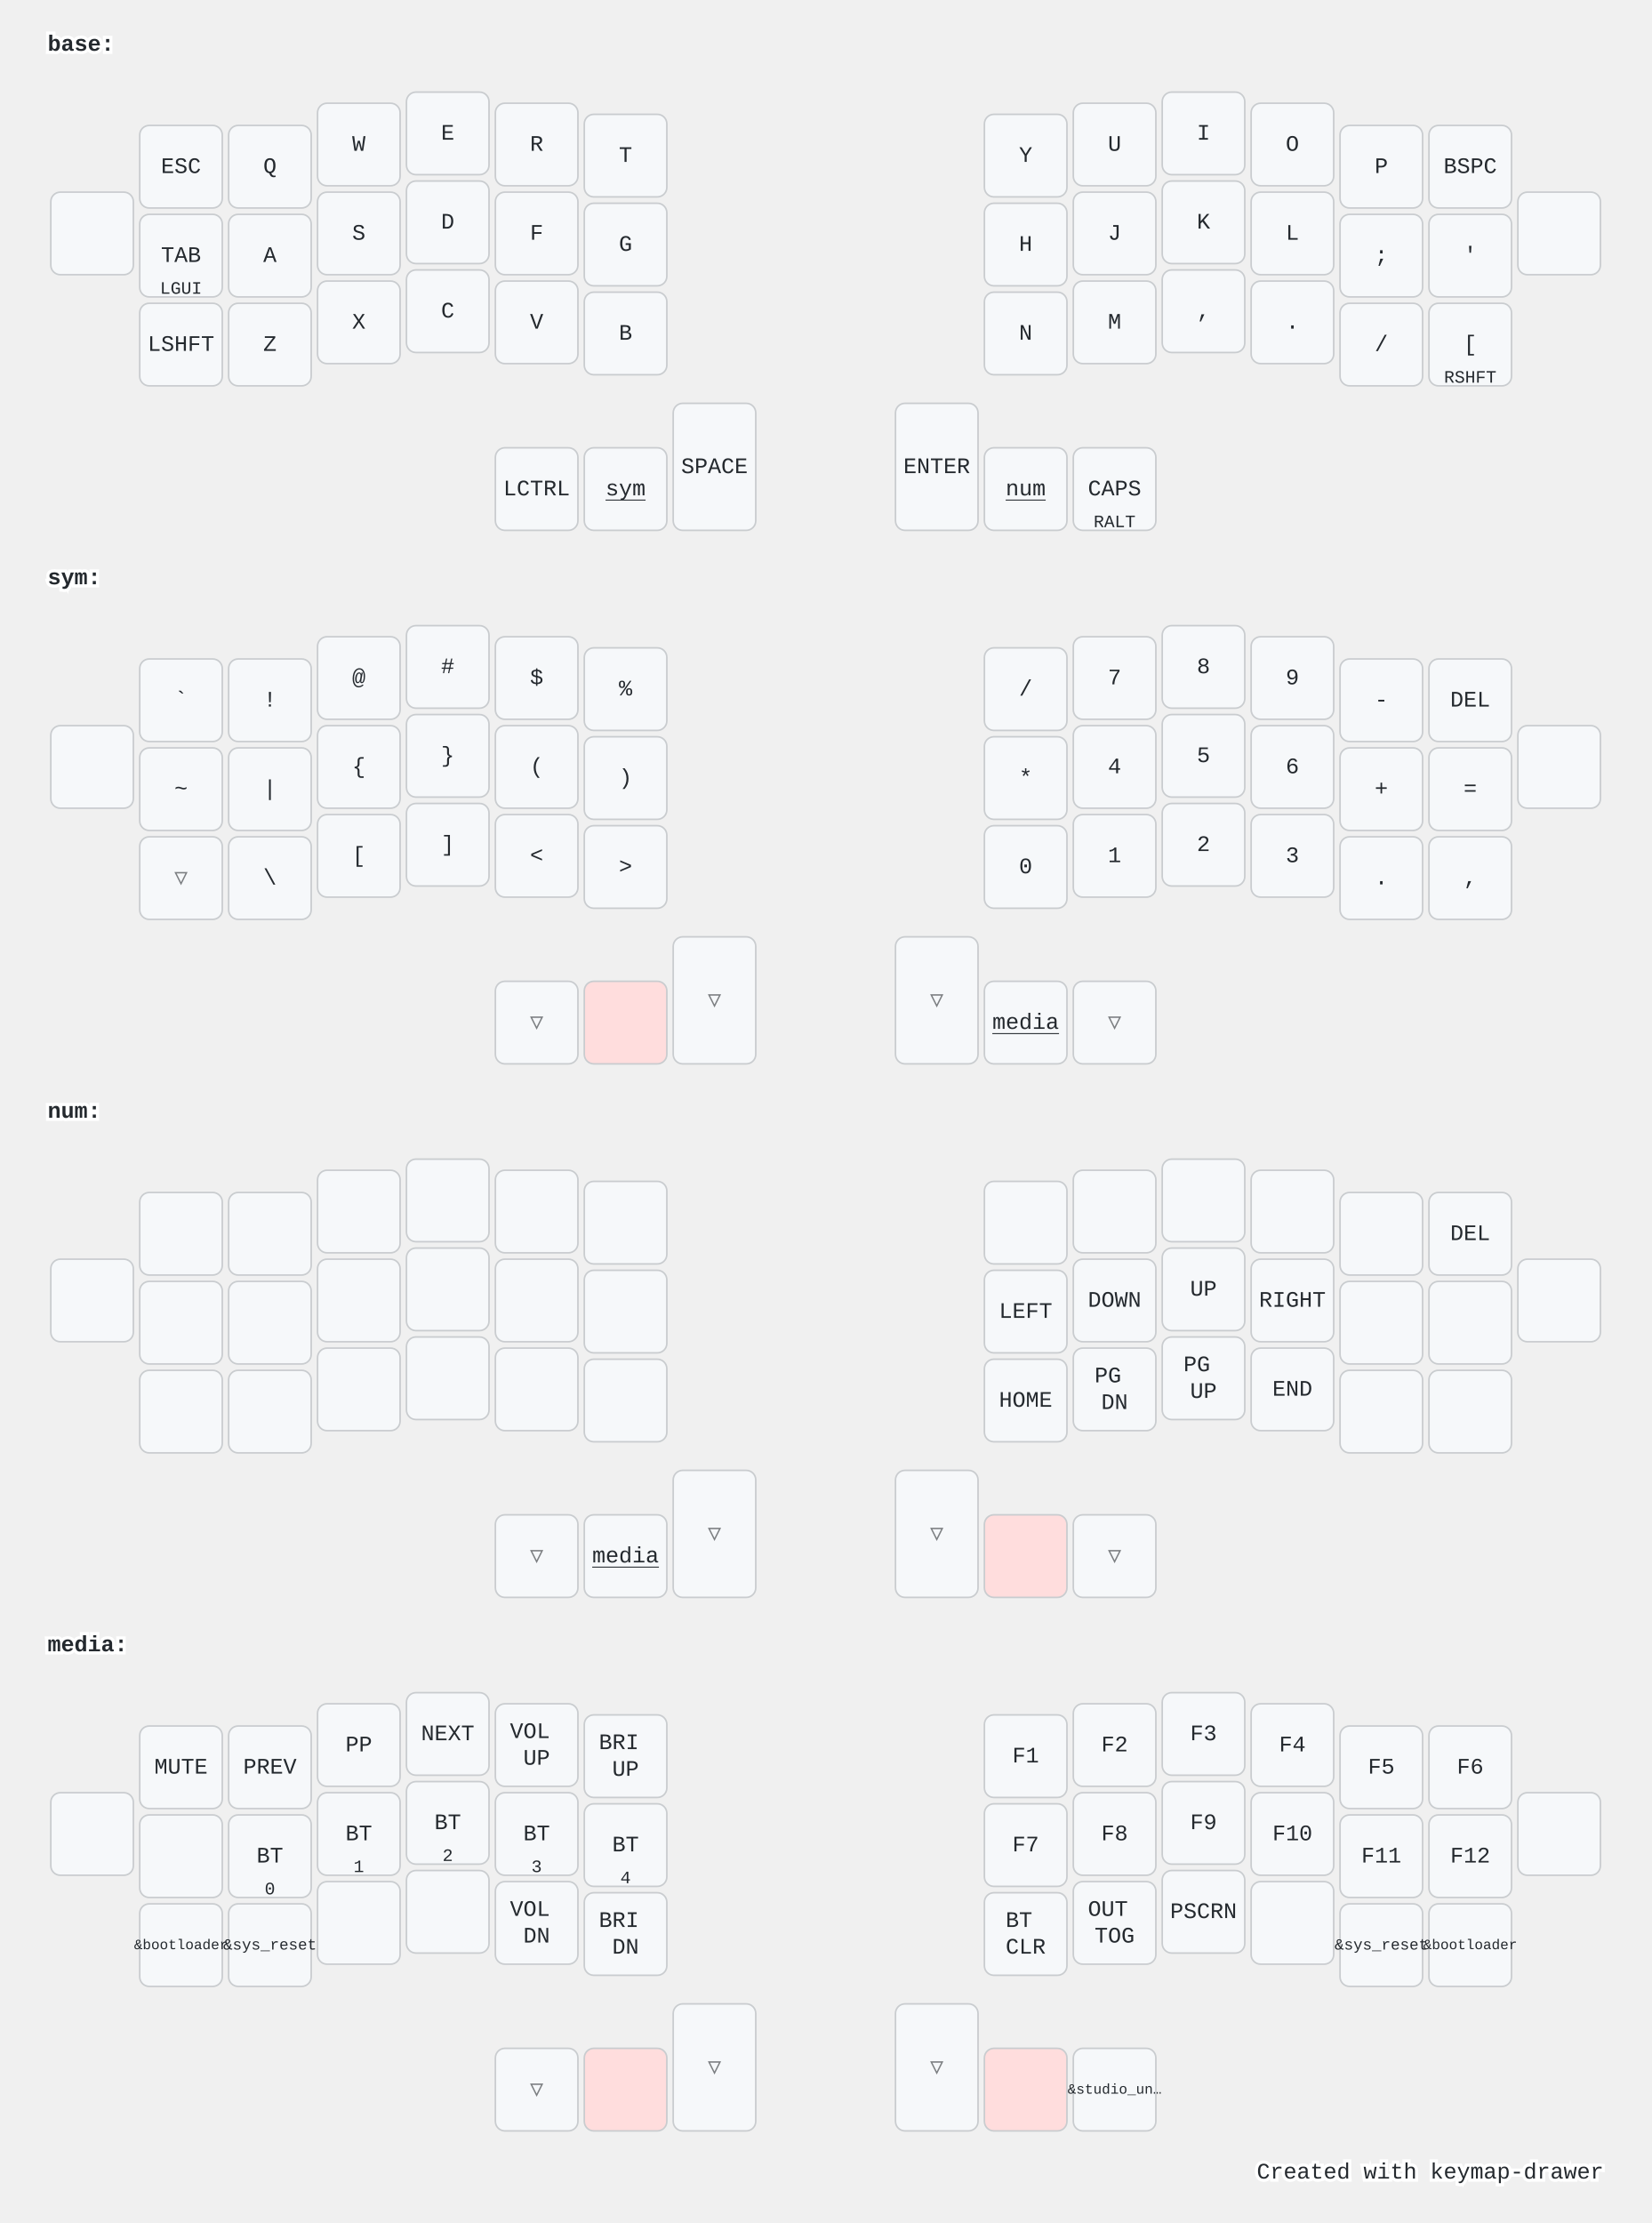
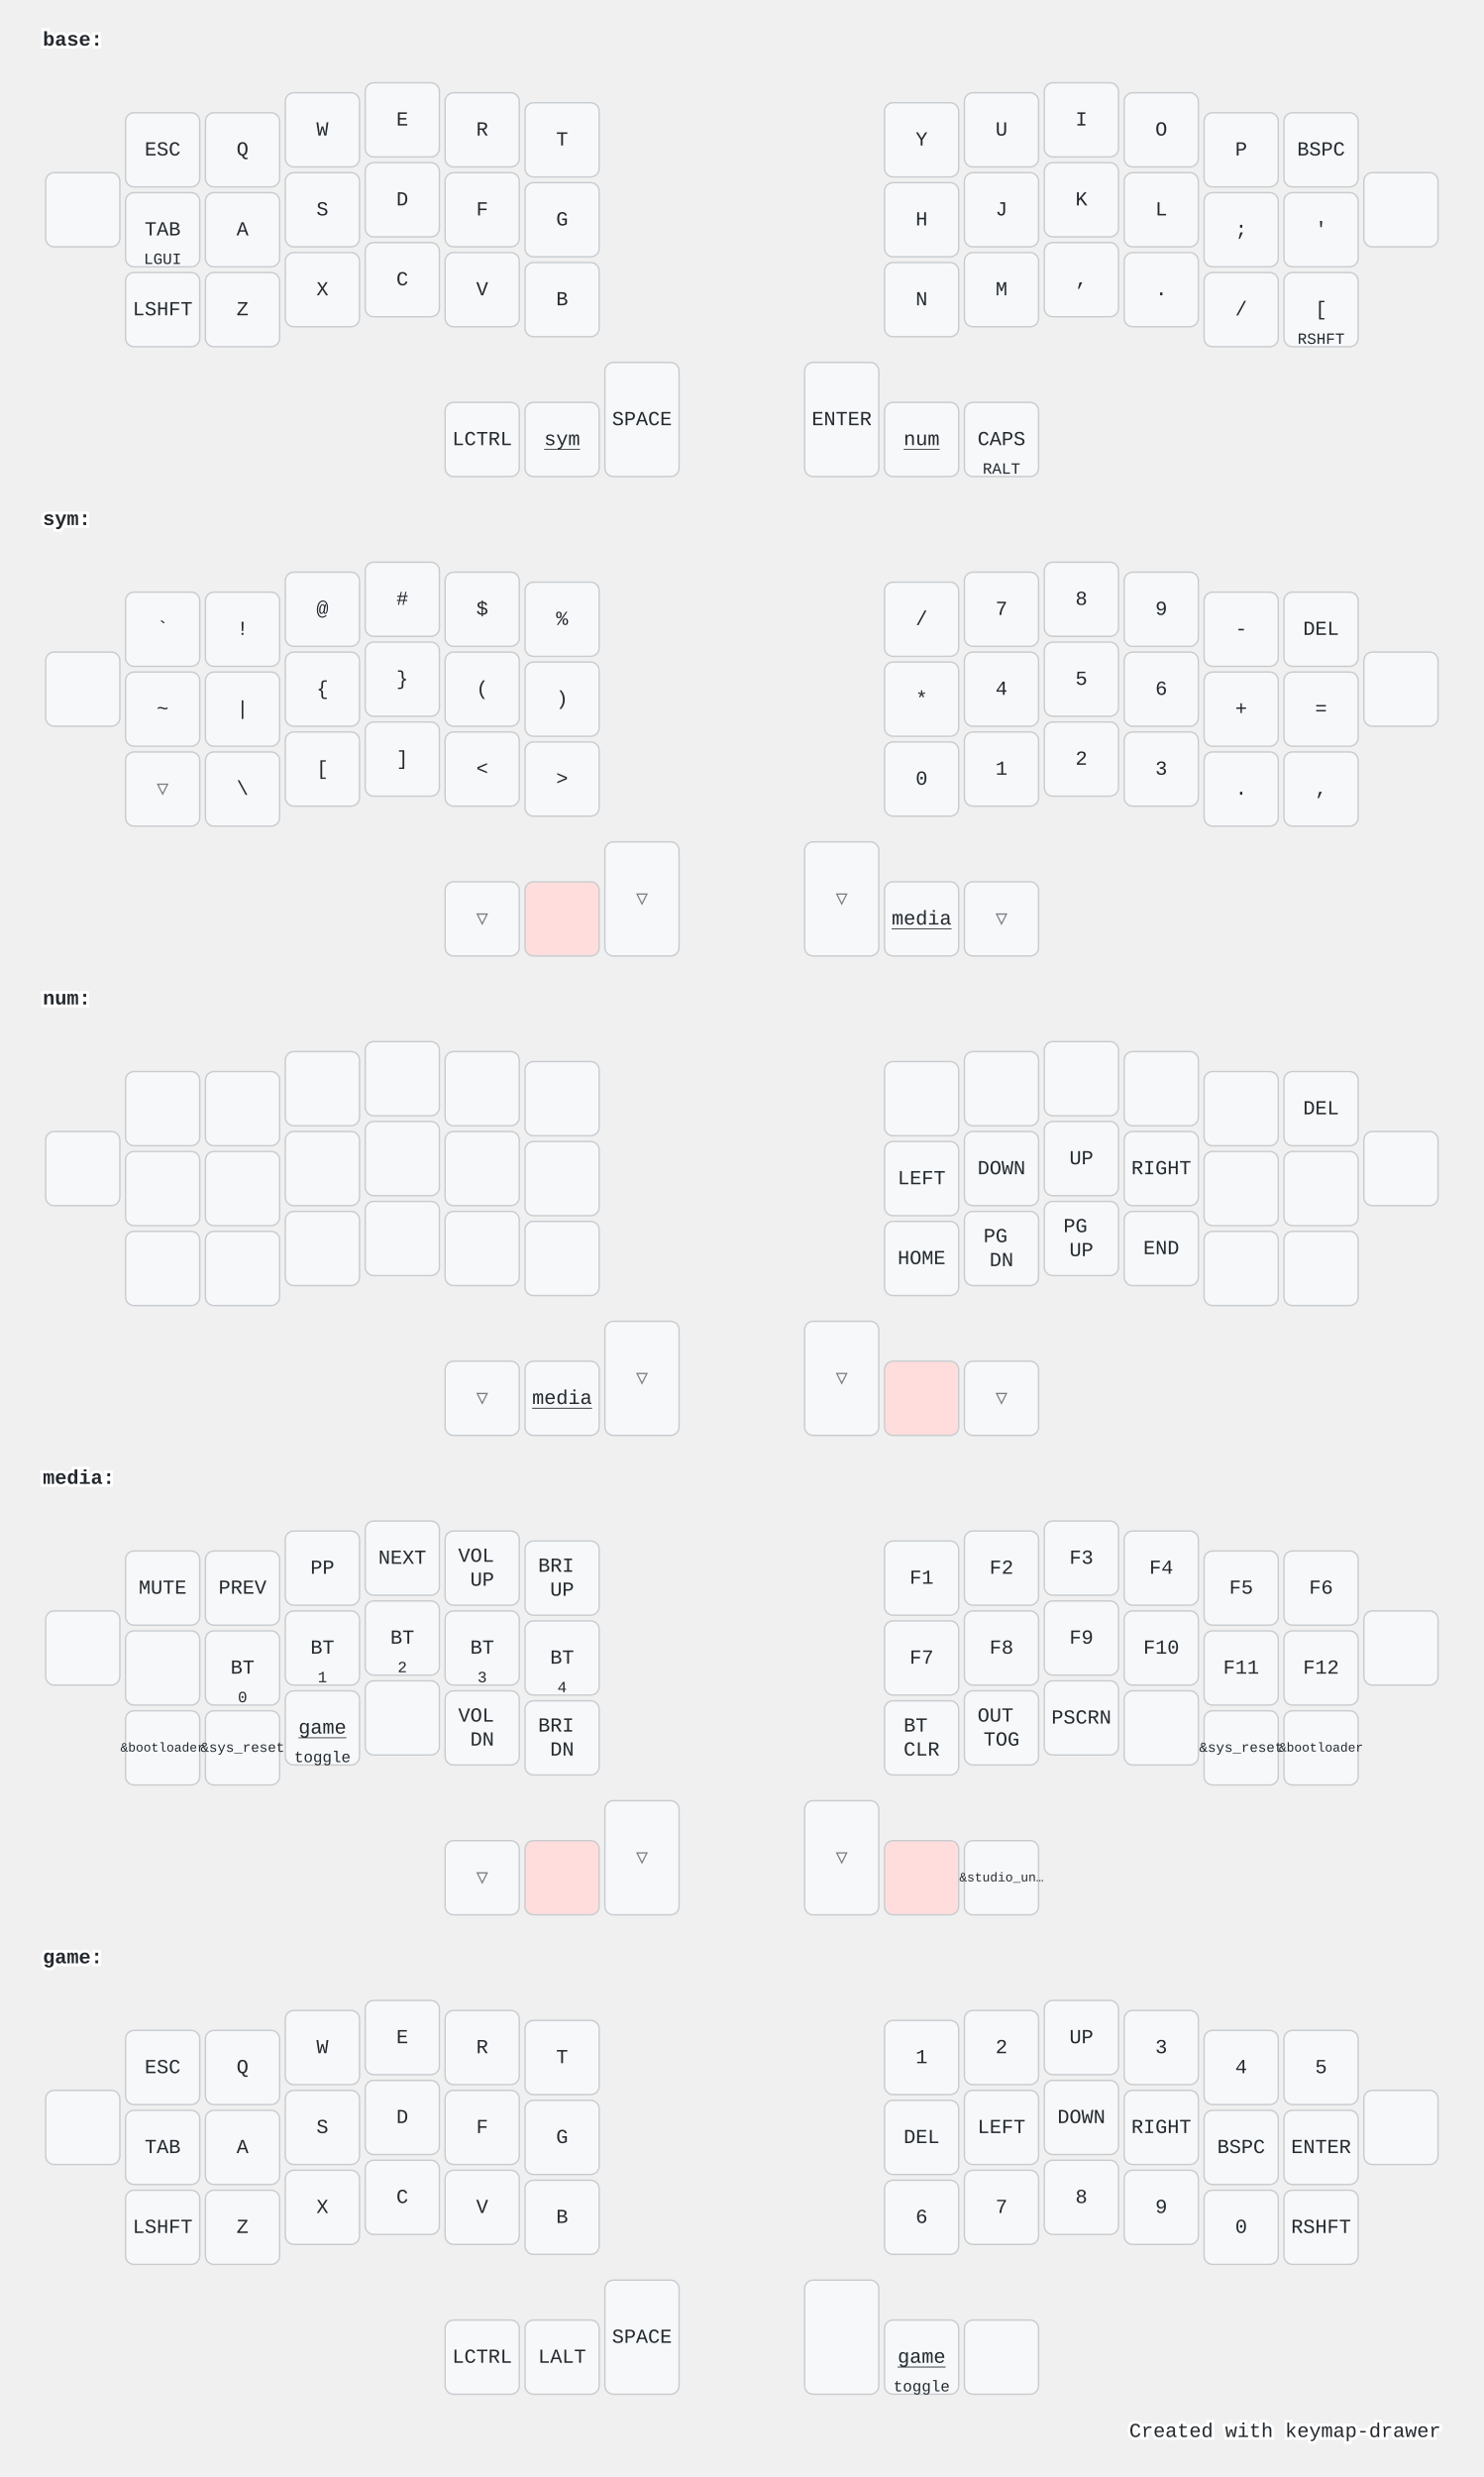
- <svg xmlns="http://www.w3.org/2000/svg" width="1040" height="1400" viewBox="0 0 1040 1400" class="keymap">
+ <svg xmlns="http://www.w3.org/2000/svg" width="1040" height="1736" viewBox="0 0 1040 1736" class="keymap">
  <style>/* inherit to force styles through use tags */
svg path {
    fill: inherit;
}

/* font and background color specifications */
svg.keymap {
    font-family: SFMono-Regular,Consolas,Liberation Mono,Menlo,monospace;
    font-size: 14px;
    font-kerning: normal;
    text-rendering: optimizeLegibility;
    fill: #24292e;
}

/* default key styling */
rect.key {
    fill: #f6f8fa;
}

rect.key, rect.combo {
    stroke: #c9cccf;
    stroke-width: 1;
}

/* default key side styling, only used is draw_key_sides is set */
rect.side {
    filter: brightness(90%);
}

/* color accent for combo boxes */
rect.combo, rect.combo-separate {
    fill: #cdf;
}

/* color accent for held keys */
rect.held, rect.combo.held {
    fill: #fdd;
}

/* color accent for ghost (optional) keys */
rect.ghost, rect.combo.ghost {
    stroke-dasharray: 4, 4;
    stroke-width: 2;
}

text {
    text-anchor: middle;
    dominant-baseline: middle;
}

/* styling for layer labels */
text.label {
    font-weight: bold;
    text-anchor: start;
    stroke: white;
    stroke-width: 4;
    paint-order: stroke;
}

/* styling for optional footer */
text.footer {
    text-anchor: end;
    dominant-baseline: auto;
    stroke: white;
    stroke-width: 4;
    paint-order: stroke;
}

/* styling for combo tap, and key non-tap label text */
text.combo, text.hold, text.shifted, text.left, text.right, text.tl, text.tr, text.bl, text.br {
    font-size: 11px;
}

text.hold, text.bl, text.br {
    text-anchor: middle;
    dominant-baseline: auto;
}

text.shifted, text.tl, text.tr {
    text-anchor: middle;
    dominant-baseline: hanging;
}

text.left, text.tl, text.bl {
    text-anchor: start;
}

text.right, text.tr, text.br {
    text-anchor: end;
}

text.layer-activator {
    text-decoration: underline;
}

/* styling for hold/shifted label text in combo box */
text.combo.hold, text.combo.shifted, text.combo.left, text.combo.right {
    font-size: 8px;
}

/* lighter symbol for transparent keys */
text.trans {
    fill: #7b7e81;
}

/* styling for combo dendrons */
path.combo {
    stroke-width: 1;
    stroke: gray;
    fill: none;
}

/* Start Tabler Icons Cleanup */
/* cannot use height/width with glyphs */
.icon-tabler &gt; path {
    fill: inherit;
    stroke: inherit;
    stroke-width: 2;
}
/* hide tabler's default box */
.icon-tabler &gt; path[stroke="none"][fill="none"] {
    visibility: hidden;
}
/* End Tabler Icons Cleanup */

@media (prefers-color-scheme: dark) {
svg.keymap { fill: #d1d6db; }
rect.key { fill: #3f4750; }
rect.key, rect.combo { stroke: #60666c; }
rect.combo, rect.combo-separate { fill: #1f3d7a; }
rect.held, rect.combo.held { fill: #854747; }
text.label, text.footer { stroke: black; }
text.trans { fill: #7e8184; }
path.combo { stroke: #7f7f7f; }

}</style>
  <g transform="translate(30, 0)" class="layer-base">
    <text x="0" y="28" class="label" id="base">base:</text>
    <g transform="translate(0, 56)">
      <g transform="translate(28, 91)" class="key keypos-0">
        <rect rx="6" ry="6" x="-26" y="-26" width="52" height="52" class="key" />
      </g>
      <g transform="translate(84, 49)" class="key keypos-1">
        <rect rx="6" ry="6" x="-26" y="-26" width="52" height="52" class="key" />
        <text x="0" y="0" class="key tap">ESC</text>
      </g>
      <g transform="translate(140, 49)" class="key keypos-2">
        <rect rx="6" ry="6" x="-26" y="-26" width="52" height="52" class="key" />
        <text x="0" y="0" class="key tap">Q</text>
      </g>
      <g transform="translate(196, 35)" class="key keypos-3">
        <rect rx="6" ry="6" x="-26" y="-26" width="52" height="52" class="key" />
        <text x="0" y="0" class="key tap">W</text>
      </g>
      <g transform="translate(252, 28)" class="key keypos-4">
        <rect rx="6" ry="6" x="-26" y="-26" width="52" height="52" class="key" />
        <text x="0" y="0" class="key tap">E</text>
      </g>
      <g transform="translate(308, 35)" class="key keypos-5">
        <rect rx="6" ry="6" x="-26" y="-26" width="52" height="52" class="key" />
        <text x="0" y="0" class="key tap">R</text>
      </g>
      <g transform="translate(364, 42)" class="key keypos-6">
        <rect rx="6" ry="6" x="-26" y="-26" width="52" height="52" class="key" />
        <text x="0" y="0" class="key tap">T</text>
      </g>
      <g transform="translate(616, 42)" class="key keypos-7">
        <rect rx="6" ry="6" x="-26" y="-26" width="52" height="52" class="key" />
        <text x="0" y="0" class="key tap">Y</text>
      </g>
      <g transform="translate(672, 35)" class="key keypos-8">
        <rect rx="6" ry="6" x="-26" y="-26" width="52" height="52" class="key" />
        <text x="0" y="0" class="key tap">U</text>
      </g>
      <g transform="translate(728, 28)" class="key keypos-9">
        <rect rx="6" ry="6" x="-26" y="-26" width="52" height="52" class="key" />
        <text x="0" y="0" class="key tap">I</text>
      </g>
      <g transform="translate(784, 35)" class="key keypos-10">
        <rect rx="6" ry="6" x="-26" y="-26" width="52" height="52" class="key" />
        <text x="0" y="0" class="key tap">O</text>
      </g>
      <g transform="translate(840, 49)" class="key keypos-11">
        <rect rx="6" ry="6" x="-26" y="-26" width="52" height="52" class="key" />
        <text x="0" y="0" class="key tap">P</text>
      </g>
      <g transform="translate(896, 49)" class="key keypos-12">
        <rect rx="6" ry="6" x="-26" y="-26" width="52" height="52" class="key" />
        <text x="0" y="0" class="key tap">BSPC</text>
      </g>
      <g transform="translate(952, 91)" class="key keypos-13">
        <rect rx="6" ry="6" x="-26" y="-26" width="52" height="52" class="key" />
      </g>
      <g transform="translate(84, 105)" class="key keypos-14">
        <rect rx="6" ry="6" x="-26" y="-26" width="52" height="52" class="key" />
        <text x="0" y="0" class="key tap">TAB</text>
        <text x="0" y="24" class="key hold">LGUI</text>
      </g>
      <g transform="translate(140, 105)" class="key keypos-15">
        <rect rx="6" ry="6" x="-26" y="-26" width="52" height="52" class="key" />
        <text x="0" y="0" class="key tap">A</text>
      </g>
      <g transform="translate(196, 91)" class="key keypos-16">
        <rect rx="6" ry="6" x="-26" y="-26" width="52" height="52" class="key" />
        <text x="0" y="0" class="key tap">S</text>
      </g>
      <g transform="translate(252, 84)" class="key keypos-17">
        <rect rx="6" ry="6" x="-26" y="-26" width="52" height="52" class="key" />
        <text x="0" y="0" class="key tap">D</text>
      </g>
      <g transform="translate(308, 91)" class="key keypos-18">
        <rect rx="6" ry="6" x="-26" y="-26" width="52" height="52" class="key" />
        <text x="0" y="0" class="key tap">F</text>
      </g>
      <g transform="translate(364, 98)" class="key keypos-19">
        <rect rx="6" ry="6" x="-26" y="-26" width="52" height="52" class="key" />
        <text x="0" y="0" class="key tap">G</text>
      </g>
      <g transform="translate(616, 98)" class="key keypos-20">
        <rect rx="6" ry="6" x="-26" y="-26" width="52" height="52" class="key" />
        <text x="0" y="0" class="key tap">H</text>
      </g>
      <g transform="translate(672, 91)" class="key keypos-21">
        <rect rx="6" ry="6" x="-26" y="-26" width="52" height="52" class="key" />
        <text x="0" y="0" class="key tap">J</text>
      </g>
      <g transform="translate(728, 84)" class="key keypos-22">
        <rect rx="6" ry="6" x="-26" y="-26" width="52" height="52" class="key" />
        <text x="0" y="0" class="key tap">K</text>
      </g>
      <g transform="translate(784, 91)" class="key keypos-23">
        <rect rx="6" ry="6" x="-26" y="-26" width="52" height="52" class="key" />
        <text x="0" y="0" class="key tap">L</text>
      </g>
      <g transform="translate(840, 105)" class="key keypos-24">
        <rect rx="6" ry="6" x="-26" y="-26" width="52" height="52" class="key" />
        <text x="0" y="0" class="key tap">;</text>
      </g>
      <g transform="translate(896, 105)" class="key keypos-25">
        <rect rx="6" ry="6" x="-26" y="-26" width="52" height="52" class="key" />
        <text x="0" y="0" class="key tap">'</text>
      </g>
      <g transform="translate(84, 161)" class="key keypos-26">
        <rect rx="6" ry="6" x="-26" y="-26" width="52" height="52" class="key" />
        <text x="0" y="0" class="key tap">LSHFT</text>
      </g>
      <g transform="translate(140, 161)" class="key keypos-27">
        <rect rx="6" ry="6" x="-26" y="-26" width="52" height="52" class="key" />
        <text x="0" y="0" class="key tap">Z</text>
      </g>
      <g transform="translate(196, 147)" class="key keypos-28">
        <rect rx="6" ry="6" x="-26" y="-26" width="52" height="52" class="key" />
        <text x="0" y="0" class="key tap">X</text>
      </g>
      <g transform="translate(252, 140)" class="key keypos-29">
        <rect rx="6" ry="6" x="-26" y="-26" width="52" height="52" class="key" />
        <text x="0" y="0" class="key tap">C</text>
      </g>
      <g transform="translate(308, 147)" class="key keypos-30">
        <rect rx="6" ry="6" x="-26" y="-26" width="52" height="52" class="key" />
        <text x="0" y="0" class="key tap">V</text>
      </g>
      <g transform="translate(364, 154)" class="key keypos-31">
        <rect rx="6" ry="6" x="-26" y="-26" width="52" height="52" class="key" />
        <text x="0" y="0" class="key tap">B</text>
      </g>
      <g transform="translate(616, 154)" class="key keypos-32">
        <rect rx="6" ry="6" x="-26" y="-26" width="52" height="52" class="key" />
        <text x="0" y="0" class="key tap">N</text>
      </g>
      <g transform="translate(672, 147)" class="key keypos-33">
        <rect rx="6" ry="6" x="-26" y="-26" width="52" height="52" class="key" />
        <text x="0" y="0" class="key tap">M</text>
      </g>
      <g transform="translate(728, 140)" class="key keypos-34">
        <rect rx="6" ry="6" x="-26" y="-26" width="52" height="52" class="key" />
        <text x="0" y="0" class="key tap">,</text>
      </g>
      <g transform="translate(784, 147)" class="key keypos-35">
        <rect rx="6" ry="6" x="-26" y="-26" width="52" height="52" class="key" />
        <text x="0" y="0" class="key tap">.</text>
      </g>
      <g transform="translate(840, 161)" class="key keypos-36">
        <rect rx="6" ry="6" x="-26" y="-26" width="52" height="52" class="key" />
        <text x="0" y="0" class="key tap">/</text>
      </g>
      <g transform="translate(896, 161)" class="key keypos-37">
        <rect rx="6" ry="6" x="-26" y="-26" width="52" height="52" class="key" />
        <text x="0" y="0" class="key tap">[</text>
        <text x="0" y="24" class="key hold">RSHFT</text>
      </g>
      <g transform="translate(308, 252)" class="key keypos-38">
        <rect rx="6" ry="6" x="-26" y="-26" width="52" height="52" class="key" />
        <text x="0" y="0" class="key tap">LCTRL</text>
      </g>
      <g transform="translate(364, 252)" class="key keypos-39">
        <rect rx="6" ry="6" x="-26" y="-26" width="52" height="52" class="key" />
        <a href="#sym">
          <text x="0" y="0" class="key tap layer-activator">sym</text>
        </a>
      </g>
      <g transform="translate(420, 238)" class="key keypos-40">
        <rect rx="6" ry="6" x="-26" y="-40" width="52" height="80" class="key" />
        <text x="0" y="0" class="key tap">SPACE</text>
      </g>
      <g transform="translate(560, 238)" class="key keypos-41">
        <rect rx="6" ry="6" x="-26" y="-40" width="52" height="80" class="key" />
        <text x="0" y="0" class="key tap">ENTER</text>
      </g>
      <g transform="translate(616, 252)" class="key keypos-42">
        <rect rx="6" ry="6" x="-26" y="-26" width="52" height="52" class="key" />
        <a href="#num">
          <text x="0" y="0" class="key tap layer-activator">num</text>
        </a>
      </g>
      <g transform="translate(672, 252)" class="key keypos-43">
        <rect rx="6" ry="6" x="-26" y="-26" width="52" height="52" class="key" />
        <text x="0" y="0" class="key tap">CAPS</text>
        <text x="0" y="24" class="key hold">RALT</text>
      </g>
    </g>
  </g>
  <g transform="translate(30, 336)" class="layer-sym">
    <text x="0" y="28" class="label" id="sym">sym:</text>
    <g transform="translate(0, 56)">
      <g transform="translate(28, 91)" class="key keypos-0">
        <rect rx="6" ry="6" x="-26" y="-26" width="52" height="52" class="key" />
      </g>
      <g transform="translate(84, 49)" class="key keypos-1">
        <rect rx="6" ry="6" x="-26" y="-26" width="52" height="52" class="key" />
        <text x="0" y="0" class="key tap">`</text>
      </g>
      <g transform="translate(140, 49)" class="key keypos-2">
        <rect rx="6" ry="6" x="-26" y="-26" width="52" height="52" class="key" />
        <text x="0" y="0" class="key tap">!</text>
      </g>
      <g transform="translate(196, 35)" class="key keypos-3">
        <rect rx="6" ry="6" x="-26" y="-26" width="52" height="52" class="key" />
        <text x="0" y="0" class="key tap">@</text>
      </g>
      <g transform="translate(252, 28)" class="key keypos-4">
        <rect rx="6" ry="6" x="-26" y="-26" width="52" height="52" class="key" />
        <text x="0" y="0" class="key tap">#</text>
      </g>
      <g transform="translate(308, 35)" class="key keypos-5">
        <rect rx="6" ry="6" x="-26" y="-26" width="52" height="52" class="key" />
        <text x="0" y="0" class="key tap">$</text>
      </g>
      <g transform="translate(364, 42)" class="key keypos-6">
        <rect rx="6" ry="6" x="-26" y="-26" width="52" height="52" class="key" />
        <text x="0" y="0" class="key tap">%</text>
      </g>
      <g transform="translate(616, 42)" class="key keypos-7">
        <rect rx="6" ry="6" x="-26" y="-26" width="52" height="52" class="key" />
        <text x="0" y="0" class="key tap">/</text>
      </g>
      <g transform="translate(672, 35)" class="key keypos-8">
        <rect rx="6" ry="6" x="-26" y="-26" width="52" height="52" class="key" />
        <text x="0" y="0" class="key tap">7</text>
      </g>
      <g transform="translate(728, 28)" class="key keypos-9">
        <rect rx="6" ry="6" x="-26" y="-26" width="52" height="52" class="key" />
        <text x="0" y="0" class="key tap">8</text>
      </g>
      <g transform="translate(784, 35)" class="key keypos-10">
        <rect rx="6" ry="6" x="-26" y="-26" width="52" height="52" class="key" />
        <text x="0" y="0" class="key tap">9</text>
      </g>
      <g transform="translate(840, 49)" class="key keypos-11">
        <rect rx="6" ry="6" x="-26" y="-26" width="52" height="52" class="key" />
        <text x="0" y="0" class="key tap">-</text>
      </g>
      <g transform="translate(896, 49)" class="key keypos-12">
        <rect rx="6" ry="6" x="-26" y="-26" width="52" height="52" class="key" />
        <text x="0" y="0" class="key tap">DEL</text>
      </g>
      <g transform="translate(952, 91)" class="key keypos-13">
        <rect rx="6" ry="6" x="-26" y="-26" width="52" height="52" class="key" />
      </g>
      <g transform="translate(84, 105)" class="key keypos-14">
        <rect rx="6" ry="6" x="-26" y="-26" width="52" height="52" class="key" />
        <text x="0" y="0" class="key tap">~</text>
      </g>
      <g transform="translate(140, 105)" class="key keypos-15">
        <rect rx="6" ry="6" x="-26" y="-26" width="52" height="52" class="key" />
        <text x="0" y="0" class="key tap">|</text>
      </g>
      <g transform="translate(196, 91)" class="key keypos-16">
        <rect rx="6" ry="6" x="-26" y="-26" width="52" height="52" class="key" />
        <text x="0" y="0" class="key tap">{</text>
      </g>
      <g transform="translate(252, 84)" class="key keypos-17">
        <rect rx="6" ry="6" x="-26" y="-26" width="52" height="52" class="key" />
        <text x="0" y="0" class="key tap">}</text>
      </g>
      <g transform="translate(308, 91)" class="key keypos-18">
        <rect rx="6" ry="6" x="-26" y="-26" width="52" height="52" class="key" />
        <text x="0" y="0" class="key tap">(</text>
      </g>
      <g transform="translate(364, 98)" class="key keypos-19">
        <rect rx="6" ry="6" x="-26" y="-26" width="52" height="52" class="key" />
        <text x="0" y="0" class="key tap">)</text>
      </g>
      <g transform="translate(616, 98)" class="key keypos-20">
        <rect rx="6" ry="6" x="-26" y="-26" width="52" height="52" class="key" />
        <text x="0" y="0" class="key tap">*</text>
      </g>
      <g transform="translate(672, 91)" class="key keypos-21">
        <rect rx="6" ry="6" x="-26" y="-26" width="52" height="52" class="key" />
        <text x="0" y="0" class="key tap">4</text>
      </g>
      <g transform="translate(728, 84)" class="key keypos-22">
        <rect rx="6" ry="6" x="-26" y="-26" width="52" height="52" class="key" />
        <text x="0" y="0" class="key tap">5</text>
      </g>
      <g transform="translate(784, 91)" class="key keypos-23">
        <rect rx="6" ry="6" x="-26" y="-26" width="52" height="52" class="key" />
        <text x="0" y="0" class="key tap">6</text>
      </g>
      <g transform="translate(840, 105)" class="key keypos-24">
        <rect rx="6" ry="6" x="-26" y="-26" width="52" height="52" class="key" />
        <text x="0" y="0" class="key tap">+</text>
      </g>
      <g transform="translate(896, 105)" class="key keypos-25">
        <rect rx="6" ry="6" x="-26" y="-26" width="52" height="52" class="key" />
        <text x="0" y="0" class="key tap">=</text>
      </g>
      <g transform="translate(84, 161)" class="key trans keypos-26">
        <rect rx="6" ry="6" x="-26" y="-26" width="52" height="52" class="key trans" />
        <text x="0" y="0" class="key trans tap">▽</text>
      </g>
      <g transform="translate(140, 161)" class="key keypos-27">
        <rect rx="6" ry="6" x="-26" y="-26" width="52" height="52" class="key" />
        <text x="0" y="0" class="key tap">\</text>
      </g>
      <g transform="translate(196, 147)" class="key keypos-28">
        <rect rx="6" ry="6" x="-26" y="-26" width="52" height="52" class="key" />
        <text x="0" y="0" class="key tap">[</text>
      </g>
      <g transform="translate(252, 140)" class="key keypos-29">
        <rect rx="6" ry="6" x="-26" y="-26" width="52" height="52" class="key" />
        <text x="0" y="0" class="key tap">]</text>
      </g>
      <g transform="translate(308, 147)" class="key keypos-30">
        <rect rx="6" ry="6" x="-26" y="-26" width="52" height="52" class="key" />
        <text x="0" y="0" class="key tap">&lt;</text>
      </g>
      <g transform="translate(364, 154)" class="key keypos-31">
        <rect rx="6" ry="6" x="-26" y="-26" width="52" height="52" class="key" />
        <text x="0" y="0" class="key tap">&gt;</text>
      </g>
      <g transform="translate(616, 154)" class="key keypos-32">
        <rect rx="6" ry="6" x="-26" y="-26" width="52" height="52" class="key" />
        <text x="0" y="0" class="key tap">0</text>
      </g>
      <g transform="translate(672, 147)" class="key keypos-33">
        <rect rx="6" ry="6" x="-26" y="-26" width="52" height="52" class="key" />
        <text x="0" y="0" class="key tap">1</text>
      </g>
      <g transform="translate(728, 140)" class="key keypos-34">
        <rect rx="6" ry="6" x="-26" y="-26" width="52" height="52" class="key" />
        <text x="0" y="0" class="key tap">2</text>
      </g>
      <g transform="translate(784, 147)" class="key keypos-35">
        <rect rx="6" ry="6" x="-26" y="-26" width="52" height="52" class="key" />
        <text x="0" y="0" class="key tap">3</text>
      </g>
      <g transform="translate(840, 161)" class="key keypos-36">
        <rect rx="6" ry="6" x="-26" y="-26" width="52" height="52" class="key" />
        <text x="0" y="0" class="key tap">.</text>
      </g>
      <g transform="translate(896, 161)" class="key keypos-37">
        <rect rx="6" ry="6" x="-26" y="-26" width="52" height="52" class="key" />
        <text x="0" y="0" class="key tap">,</text>
      </g>
      <g transform="translate(308, 252)" class="key trans keypos-38">
        <rect rx="6" ry="6" x="-26" y="-26" width="52" height="52" class="key trans" />
        <text x="0" y="0" class="key trans tap">▽</text>
      </g>
      <g transform="translate(364, 252)" class="key held keypos-39">
        <rect rx="6" ry="6" x="-26" y="-26" width="52" height="52" class="key held" />
      </g>
      <g transform="translate(420, 238)" class="key trans keypos-40">
        <rect rx="6" ry="6" x="-26" y="-40" width="52" height="80" class="key trans" />
        <text x="0" y="0" class="key trans tap">▽</text>
      </g>
      <g transform="translate(560, 238)" class="key trans keypos-41">
        <rect rx="6" ry="6" x="-26" y="-40" width="52" height="80" class="key trans" />
        <text x="0" y="0" class="key trans tap">▽</text>
      </g>
      <g transform="translate(616, 252)" class="key keypos-42">
        <rect rx="6" ry="6" x="-26" y="-26" width="52" height="52" class="key" />
        <a href="#media">
          <text x="0" y="0" class="key tap layer-activator">media</text>
        </a>
      </g>
      <g transform="translate(672, 252)" class="key trans keypos-43">
        <rect rx="6" ry="6" x="-26" y="-26" width="52" height="52" class="key trans" />
        <text x="0" y="0" class="key trans tap">▽</text>
      </g>
    </g>
  </g>
  <g transform="translate(30, 672)" class="layer-num">
    <text x="0" y="28" class="label" id="num">num:</text>
    <g transform="translate(0, 56)">
      <g transform="translate(28, 91)" class="key keypos-0">
        <rect rx="6" ry="6" x="-26" y="-26" width="52" height="52" class="key" />
      </g>
      <g transform="translate(84, 49)" class="key keypos-1">
        <rect rx="6" ry="6" x="-26" y="-26" width="52" height="52" class="key" />
      </g>
      <g transform="translate(140, 49)" class="key keypos-2">
        <rect rx="6" ry="6" x="-26" y="-26" width="52" height="52" class="key" />
      </g>
      <g transform="translate(196, 35)" class="key keypos-3">
        <rect rx="6" ry="6" x="-26" y="-26" width="52" height="52" class="key" />
      </g>
      <g transform="translate(252, 28)" class="key keypos-4">
        <rect rx="6" ry="6" x="-26" y="-26" width="52" height="52" class="key" />
      </g>
      <g transform="translate(308, 35)" class="key keypos-5">
        <rect rx="6" ry="6" x="-26" y="-26" width="52" height="52" class="key" />
      </g>
      <g transform="translate(364, 42)" class="key keypos-6">
        <rect rx="6" ry="6" x="-26" y="-26" width="52" height="52" class="key" />
      </g>
      <g transform="translate(616, 42)" class="key keypos-7">
        <rect rx="6" ry="6" x="-26" y="-26" width="52" height="52" class="key" />
      </g>
      <g transform="translate(672, 35)" class="key keypos-8">
        <rect rx="6" ry="6" x="-26" y="-26" width="52" height="52" class="key" />
      </g>
      <g transform="translate(728, 28)" class="key keypos-9">
        <rect rx="6" ry="6" x="-26" y="-26" width="52" height="52" class="key" />
      </g>
      <g transform="translate(784, 35)" class="key keypos-10">
        <rect rx="6" ry="6" x="-26" y="-26" width="52" height="52" class="key" />
      </g>
      <g transform="translate(840, 49)" class="key keypos-11">
        <rect rx="6" ry="6" x="-26" y="-26" width="52" height="52" class="key" />
      </g>
      <g transform="translate(896, 49)" class="key keypos-12">
        <rect rx="6" ry="6" x="-26" y="-26" width="52" height="52" class="key" />
        <text x="0" y="0" class="key tap">DEL</text>
      </g>
      <g transform="translate(952, 91)" class="key keypos-13">
        <rect rx="6" ry="6" x="-26" y="-26" width="52" height="52" class="key" />
      </g>
      <g transform="translate(84, 105)" class="key keypos-14">
        <rect rx="6" ry="6" x="-26" y="-26" width="52" height="52" class="key" />
      </g>
      <g transform="translate(140, 105)" class="key keypos-15">
        <rect rx="6" ry="6" x="-26" y="-26" width="52" height="52" class="key" />
      </g>
      <g transform="translate(196, 91)" class="key keypos-16">
        <rect rx="6" ry="6" x="-26" y="-26" width="52" height="52" class="key" />
      </g>
      <g transform="translate(252, 84)" class="key keypos-17">
        <rect rx="6" ry="6" x="-26" y="-26" width="52" height="52" class="key" />
      </g>
      <g transform="translate(308, 91)" class="key keypos-18">
        <rect rx="6" ry="6" x="-26" y="-26" width="52" height="52" class="key" />
      </g>
      <g transform="translate(364, 98)" class="key keypos-19">
        <rect rx="6" ry="6" x="-26" y="-26" width="52" height="52" class="key" />
      </g>
      <g transform="translate(616, 98)" class="key keypos-20">
        <rect rx="6" ry="6" x="-26" y="-26" width="52" height="52" class="key" />
        <text x="0" y="0" class="key tap">LEFT</text>
      </g>
      <g transform="translate(672, 91)" class="key keypos-21">
        <rect rx="6" ry="6" x="-26" y="-26" width="52" height="52" class="key" />
        <text x="0" y="0" class="key tap">DOWN</text>
      </g>
      <g transform="translate(728, 84)" class="key keypos-22">
        <rect rx="6" ry="6" x="-26" y="-26" width="52" height="52" class="key" />
        <text x="0" y="0" class="key tap">UP</text>
      </g>
      <g transform="translate(784, 91)" class="key keypos-23">
        <rect rx="6" ry="6" x="-26" y="-26" width="52" height="52" class="key" />
        <text x="0" y="0" class="key tap">RIGHT</text>
      </g>
      <g transform="translate(840, 105)" class="key keypos-24">
        <rect rx="6" ry="6" x="-26" y="-26" width="52" height="52" class="key" />
      </g>
      <g transform="translate(896, 105)" class="key keypos-25">
        <rect rx="6" ry="6" x="-26" y="-26" width="52" height="52" class="key" />
      </g>
      <g transform="translate(84, 161)" class="key keypos-26">
        <rect rx="6" ry="6" x="-26" y="-26" width="52" height="52" class="key" />
      </g>
      <g transform="translate(140, 161)" class="key keypos-27">
        <rect rx="6" ry="6" x="-26" y="-26" width="52" height="52" class="key" />
      </g>
      <g transform="translate(196, 147)" class="key keypos-28">
        <rect rx="6" ry="6" x="-26" y="-26" width="52" height="52" class="key" />
      </g>
      <g transform="translate(252, 140)" class="key keypos-29">
        <rect rx="6" ry="6" x="-26" y="-26" width="52" height="52" class="key" />
      </g>
      <g transform="translate(308, 147)" class="key keypos-30">
        <rect rx="6" ry="6" x="-26" y="-26" width="52" height="52" class="key" />
      </g>
      <g transform="translate(364, 154)" class="key keypos-31">
        <rect rx="6" ry="6" x="-26" y="-26" width="52" height="52" class="key" />
      </g>
      <g transform="translate(616, 154)" class="key keypos-32">
        <rect rx="6" ry="6" x="-26" y="-26" width="52" height="52" class="key" />
        <text x="0" y="0" class="key tap">HOME</text>
      </g>
      <g transform="translate(672, 147)" class="key keypos-33">
        <rect rx="6" ry="6" x="-26" y="-26" width="52" height="52" class="key" />
        <text x="0" y="0" class="key tap">
          <tspan x="0" dy="-0.6em">PG</tspan>
          <tspan x="0" dy="1.2em">DN</tspan>
        </text>
      </g>
      <g transform="translate(728, 140)" class="key keypos-34">
        <rect rx="6" ry="6" x="-26" y="-26" width="52" height="52" class="key" />
        <text x="0" y="0" class="key tap">
          <tspan x="0" dy="-0.6em">PG</tspan>
          <tspan x="0" dy="1.2em">UP</tspan>
        </text>
      </g>
      <g transform="translate(784, 147)" class="key keypos-35">
        <rect rx="6" ry="6" x="-26" y="-26" width="52" height="52" class="key" />
        <text x="0" y="0" class="key tap">END</text>
      </g>
      <g transform="translate(840, 161)" class="key keypos-36">
        <rect rx="6" ry="6" x="-26" y="-26" width="52" height="52" class="key" />
      </g>
      <g transform="translate(896, 161)" class="key keypos-37">
        <rect rx="6" ry="6" x="-26" y="-26" width="52" height="52" class="key" />
      </g>
      <g transform="translate(308, 252)" class="key trans keypos-38">
        <rect rx="6" ry="6" x="-26" y="-26" width="52" height="52" class="key trans" />
        <text x="0" y="0" class="key trans tap">▽</text>
      </g>
      <g transform="translate(364, 252)" class="key keypos-39">
        <rect rx="6" ry="6" x="-26" y="-26" width="52" height="52" class="key" />
        <a href="#media">
          <text x="0" y="0" class="key tap layer-activator">media</text>
        </a>
      </g>
      <g transform="translate(420, 238)" class="key trans keypos-40">
        <rect rx="6" ry="6" x="-26" y="-40" width="52" height="80" class="key trans" />
        <text x="0" y="0" class="key trans tap">▽</text>
      </g>
      <g transform="translate(560, 238)" class="key trans keypos-41">
        <rect rx="6" ry="6" x="-26" y="-40" width="52" height="80" class="key trans" />
        <text x="0" y="0" class="key trans tap">▽</text>
      </g>
      <g transform="translate(616, 252)" class="key held keypos-42">
        <rect rx="6" ry="6" x="-26" y="-26" width="52" height="52" class="key held" />
      </g>
      <g transform="translate(672, 252)" class="key trans keypos-43">
        <rect rx="6" ry="6" x="-26" y="-26" width="52" height="52" class="key trans" />
        <text x="0" y="0" class="key trans tap">▽</text>
      </g>
    </g>
  </g>
  <g transform="translate(30, 1008)" class="layer-media">
    <text x="0" y="28" class="label" id="media">media:</text>
    <g transform="translate(0, 56)">
      <g transform="translate(28, 91)" class="key keypos-0">
        <rect rx="6" ry="6" x="-26" y="-26" width="52" height="52" class="key" />
      </g>
      <g transform="translate(84, 49)" class="key keypos-1">
        <rect rx="6" ry="6" x="-26" y="-26" width="52" height="52" class="key" />
        <text x="0" y="0" class="key tap">MUTE</text>
      </g>
      <g transform="translate(140, 49)" class="key keypos-2">
        <rect rx="6" ry="6" x="-26" y="-26" width="52" height="52" class="key" />
        <text x="0" y="0" class="key tap">PREV</text>
      </g>
      <g transform="translate(196, 35)" class="key keypos-3">
        <rect rx="6" ry="6" x="-26" y="-26" width="52" height="52" class="key" />
        <text x="0" y="0" class="key tap">PP</text>
      </g>
      <g transform="translate(252, 28)" class="key keypos-4">
        <rect rx="6" ry="6" x="-26" y="-26" width="52" height="52" class="key" />
        <text x="0" y="0" class="key tap">NEXT</text>
      </g>
      <g transform="translate(308, 35)" class="key keypos-5">
        <rect rx="6" ry="6" x="-26" y="-26" width="52" height="52" class="key" />
        <text x="0" y="0" class="key tap">
          <tspan x="0" dy="-0.6em">VOL</tspan>
          <tspan x="0" dy="1.2em">UP</tspan>
        </text>
      </g>
      <g transform="translate(364, 42)" class="key keypos-6">
        <rect rx="6" ry="6" x="-26" y="-26" width="52" height="52" class="key" />
        <text x="0" y="0" class="key tap">
          <tspan x="0" dy="-0.6em">BRI</tspan>
          <tspan x="0" dy="1.2em">UP</tspan>
        </text>
      </g>
      <g transform="translate(616, 42)" class="key keypos-7">
        <rect rx="6" ry="6" x="-26" y="-26" width="52" height="52" class="key" />
        <text x="0" y="0" class="key tap">F1</text>
      </g>
      <g transform="translate(672, 35)" class="key keypos-8">
        <rect rx="6" ry="6" x="-26" y="-26" width="52" height="52" class="key" />
        <text x="0" y="0" class="key tap">F2</text>
      </g>
      <g transform="translate(728, 28)" class="key keypos-9">
        <rect rx="6" ry="6" x="-26" y="-26" width="52" height="52" class="key" />
        <text x="0" y="0" class="key tap">F3</text>
      </g>
      <g transform="translate(784, 35)" class="key keypos-10">
        <rect rx="6" ry="6" x="-26" y="-26" width="52" height="52" class="key" />
        <text x="0" y="0" class="key tap">F4</text>
      </g>
      <g transform="translate(840, 49)" class="key keypos-11">
        <rect rx="6" ry="6" x="-26" y="-26" width="52" height="52" class="key" />
        <text x="0" y="0" class="key tap">F5</text>
      </g>
      <g transform="translate(896, 49)" class="key keypos-12">
        <rect rx="6" ry="6" x="-26" y="-26" width="52" height="52" class="key" />
        <text x="0" y="0" class="key tap">F6</text>
      </g>
      <g transform="translate(952, 91)" class="key keypos-13">
        <rect rx="6" ry="6" x="-26" y="-26" width="52" height="52" class="key" />
      </g>
      <g transform="translate(84, 105)" class="key keypos-14">
        <rect rx="6" ry="6" x="-26" y="-26" width="52" height="52" class="key" />
      </g>
      <g transform="translate(140, 105)" class="key keypos-15">
        <rect rx="6" ry="6" x="-26" y="-26" width="52" height="52" class="key" />
        <text x="0" y="0" class="key tap">BT</text>
        <text x="0" y="24" class="key hold">0</text>
      </g>
      <g transform="translate(196, 91)" class="key keypos-16">
        <rect rx="6" ry="6" x="-26" y="-26" width="52" height="52" class="key" />
        <text x="0" y="0" class="key tap">BT</text>
        <text x="0" y="24" class="key hold">1</text>
      </g>
      <g transform="translate(252, 84)" class="key keypos-17">
        <rect rx="6" ry="6" x="-26" y="-26" width="52" height="52" class="key" />
        <text x="0" y="0" class="key tap">BT</text>
        <text x="0" y="24" class="key hold">2</text>
      </g>
      <g transform="translate(308, 91)" class="key keypos-18">
        <rect rx="6" ry="6" x="-26" y="-26" width="52" height="52" class="key" />
        <text x="0" y="0" class="key tap">BT</text>
        <text x="0" y="24" class="key hold">3</text>
      </g>
      <g transform="translate(364, 98)" class="key keypos-19">
        <rect rx="6" ry="6" x="-26" y="-26" width="52" height="52" class="key" />
        <text x="0" y="0" class="key tap">BT</text>
        <text x="0" y="24" class="key hold">4</text>
      </g>
      <g transform="translate(616, 98)" class="key keypos-20">
        <rect rx="6" ry="6" x="-26" y="-26" width="52" height="52" class="key" />
        <text x="0" y="0" class="key tap">F7</text>
      </g>
      <g transform="translate(672, 91)" class="key keypos-21">
        <rect rx="6" ry="6" x="-26" y="-26" width="52" height="52" class="key" />
        <text x="0" y="0" class="key tap">F8</text>
      </g>
      <g transform="translate(728, 84)" class="key keypos-22">
        <rect rx="6" ry="6" x="-26" y="-26" width="52" height="52" class="key" />
        <text x="0" y="0" class="key tap">F9</text>
      </g>
      <g transform="translate(784, 91)" class="key keypos-23">
        <rect rx="6" ry="6" x="-26" y="-26" width="52" height="52" class="key" />
        <text x="0" y="0" class="key tap">F10</text>
      </g>
      <g transform="translate(840, 105)" class="key keypos-24">
        <rect rx="6" ry="6" x="-26" y="-26" width="52" height="52" class="key" />
        <text x="0" y="0" class="key tap">F11</text>
      </g>
      <g transform="translate(896, 105)" class="key keypos-25">
        <rect rx="6" ry="6" x="-26" y="-26" width="52" height="52" class="key" />
        <text x="0" y="0" class="key tap">F12</text>
      </g>
      <g transform="translate(84, 161)" class="key keypos-26">
        <rect rx="6" ry="6" x="-26" y="-26" width="52" height="52" class="key" />
        <text x="0" y="0" class="key tap">
          <tspan style="font-size: 64%">&amp;bootloader</tspan>
        </text>
      </g>
      <g transform="translate(140, 161)" class="key keypos-27">
        <rect rx="6" ry="6" x="-26" y="-26" width="52" height="52" class="key" />
        <text x="0" y="0" class="key tap">
          <tspan style="font-size: 70%">&amp;sys_reset</tspan>
        </text>
      </g>
      <g transform="translate(196, 147)" class="key keypos-28">
        <rect rx="6" ry="6" x="-26" y="-26" width="52" height="52" class="key" />
+         <a href="#game">
+           <text x="0" y="0" class="key tap layer-activator">game</text>
+         </a>
+         <text x="0" y="24" class="key hold">toggle</text>
      </g>
      <g transform="translate(252, 140)" class="key keypos-29">
        <rect rx="6" ry="6" x="-26" y="-26" width="52" height="52" class="key" />
      </g>
      <g transform="translate(308, 147)" class="key keypos-30">
        <rect rx="6" ry="6" x="-26" y="-26" width="52" height="52" class="key" />
        <text x="0" y="0" class="key tap">
          <tspan x="0" dy="-0.6em">VOL</tspan>
          <tspan x="0" dy="1.2em">DN</tspan>
        </text>
      </g>
      <g transform="translate(364, 154)" class="key keypos-31">
        <rect rx="6" ry="6" x="-26" y="-26" width="52" height="52" class="key" />
        <text x="0" y="0" class="key tap">
          <tspan x="0" dy="-0.6em">BRI</tspan>
          <tspan x="0" dy="1.2em">DN</tspan>
        </text>
      </g>
      <g transform="translate(616, 154)" class="key keypos-32">
        <rect rx="6" ry="6" x="-26" y="-26" width="52" height="52" class="key" />
        <text x="0" y="0" class="key tap">
          <tspan x="0" dy="-0.6em">BT</tspan>
          <tspan x="0" dy="1.2em">CLR</tspan>
        </text>
      </g>
      <g transform="translate(672, 147)" class="key keypos-33">
        <rect rx="6" ry="6" x="-26" y="-26" width="52" height="52" class="key" />
        <text x="0" y="0" class="key tap">
          <tspan x="0" dy="-0.6em">OUT</tspan>
          <tspan x="0" dy="1.2em">TOG</tspan>
        </text>
      </g>
      <g transform="translate(728, 140)" class="key keypos-34">
        <rect rx="6" ry="6" x="-26" y="-26" width="52" height="52" class="key" />
        <text x="0" y="0" class="key tap">PSCRN</text>
      </g>
      <g transform="translate(784, 147)" class="key keypos-35">
        <rect rx="6" ry="6" x="-26" y="-26" width="52" height="52" class="key" />
      </g>
      <g transform="translate(840, 161)" class="key keypos-36">
        <rect rx="6" ry="6" x="-26" y="-26" width="52" height="52" class="key" />
        <text x="0" y="0" class="key tap">
          <tspan style="font-size: 70%">&amp;sys_reset</tspan>
        </text>
      </g>
      <g transform="translate(896, 161)" class="key keypos-37">
        <rect rx="6" ry="6" x="-26" y="-26" width="52" height="52" class="key" />
        <text x="0" y="0" class="key tap">
          <tspan style="font-size: 64%">&amp;bootloader</tspan>
        </text>
      </g>
      <g transform="translate(308, 252)" class="key trans keypos-38">
        <rect rx="6" ry="6" x="-26" y="-26" width="52" height="52" class="key trans" />
        <text x="0" y="0" class="key trans tap">▽</text>
      </g>
      <g transform="translate(364, 252)" class="key held keypos-39">
        <rect rx="6" ry="6" x="-26" y="-26" width="52" height="52" class="key held" />
      </g>
      <g transform="translate(420, 238)" class="key trans keypos-40">
        <rect rx="6" ry="6" x="-26" y="-40" width="52" height="80" class="key trans" />
        <text x="0" y="0" class="key trans tap">▽</text>
      </g>
      <g transform="translate(560, 238)" class="key trans keypos-41">
        <rect rx="6" ry="6" x="-26" y="-40" width="52" height="80" class="key trans" />
        <text x="0" y="0" class="key trans tap">▽</text>
      </g>
      <g transform="translate(616, 252)" class="key held keypos-42">
        <rect rx="6" ry="6" x="-26" y="-26" width="52" height="52" class="key held" />
      </g>
      <g transform="translate(672, 252)" class="key keypos-43">
        <rect rx="6" ry="6" x="-26" y="-26" width="52" height="52" class="key" />
        <text x="0" y="0" class="key tap">
          <tspan style="font-size: 64%">&amp;studio_un…</tspan>
        </text>
      </g>
    </g>
  </g>
-   <text x="1010.0" y="1372.0" class="footer">Created with <a href="https://github.com/caksoylar/keymap-drawer">keymap-drawer</a>
+   <g transform="translate(30, 1344)" class="layer-game">
+     <text x="0" y="28" class="label" id="game">game:</text>
+     <g transform="translate(0, 56)">
+       <g transform="translate(28, 91)" class="key keypos-0">
+         <rect rx="6" ry="6" x="-26" y="-26" width="52" height="52" class="key" />
+       </g>
+       <g transform="translate(84, 49)" class="key keypos-1">
+         <rect rx="6" ry="6" x="-26" y="-26" width="52" height="52" class="key" />
+         <text x="0" y="0" class="key tap">ESC</text>
+       </g>
+       <g transform="translate(140, 49)" class="key keypos-2">
+         <rect rx="6" ry="6" x="-26" y="-26" width="52" height="52" class="key" />
+         <text x="0" y="0" class="key tap">Q</text>
+       </g>
+       <g transform="translate(196, 35)" class="key keypos-3">
+         <rect rx="6" ry="6" x="-26" y="-26" width="52" height="52" class="key" />
+         <text x="0" y="0" class="key tap">W</text>
+       </g>
+       <g transform="translate(252, 28)" class="key keypos-4">
+         <rect rx="6" ry="6" x="-26" y="-26" width="52" height="52" class="key" />
+         <text x="0" y="0" class="key tap">E</text>
+       </g>
+       <g transform="translate(308, 35)" class="key keypos-5">
+         <rect rx="6" ry="6" x="-26" y="-26" width="52" height="52" class="key" />
+         <text x="0" y="0" class="key tap">R</text>
+       </g>
+       <g transform="translate(364, 42)" class="key keypos-6">
+         <rect rx="6" ry="6" x="-26" y="-26" width="52" height="52" class="key" />
+         <text x="0" y="0" class="key tap">T</text>
+       </g>
+       <g transform="translate(616, 42)" class="key keypos-7">
+         <rect rx="6" ry="6" x="-26" y="-26" width="52" height="52" class="key" />
+         <text x="0" y="0" class="key tap">1</text>
+       </g>
+       <g transform="translate(672, 35)" class="key keypos-8">
+         <rect rx="6" ry="6" x="-26" y="-26" width="52" height="52" class="key" />
+         <text x="0" y="0" class="key tap">2</text>
+       </g>
+       <g transform="translate(728, 28)" class="key keypos-9">
+         <rect rx="6" ry="6" x="-26" y="-26" width="52" height="52" class="key" />
+         <text x="0" y="0" class="key tap">UP</text>
+       </g>
+       <g transform="translate(784, 35)" class="key keypos-10">
+         <rect rx="6" ry="6" x="-26" y="-26" width="52" height="52" class="key" />
+         <text x="0" y="0" class="key tap">3</text>
+       </g>
+       <g transform="translate(840, 49)" class="key keypos-11">
+         <rect rx="6" ry="6" x="-26" y="-26" width="52" height="52" class="key" />
+         <text x="0" y="0" class="key tap">4</text>
+       </g>
+       <g transform="translate(896, 49)" class="key keypos-12">
+         <rect rx="6" ry="6" x="-26" y="-26" width="52" height="52" class="key" />
+         <text x="0" y="0" class="key tap">5</text>
+       </g>
+       <g transform="translate(952, 91)" class="key keypos-13">
+         <rect rx="6" ry="6" x="-26" y="-26" width="52" height="52" class="key" />
+       </g>
+       <g transform="translate(84, 105)" class="key keypos-14">
+         <rect rx="6" ry="6" x="-26" y="-26" width="52" height="52" class="key" />
+         <text x="0" y="0" class="key tap">TAB</text>
+       </g>
+       <g transform="translate(140, 105)" class="key keypos-15">
+         <rect rx="6" ry="6" x="-26" y="-26" width="52" height="52" class="key" />
+         <text x="0" y="0" class="key tap">A</text>
+       </g>
+       <g transform="translate(196, 91)" class="key keypos-16">
+         <rect rx="6" ry="6" x="-26" y="-26" width="52" height="52" class="key" />
+         <text x="0" y="0" class="key tap">S</text>
+       </g>
+       <g transform="translate(252, 84)" class="key keypos-17">
+         <rect rx="6" ry="6" x="-26" y="-26" width="52" height="52" class="key" />
+         <text x="0" y="0" class="key tap">D</text>
+       </g>
+       <g transform="translate(308, 91)" class="key keypos-18">
+         <rect rx="6" ry="6" x="-26" y="-26" width="52" height="52" class="key" />
+         <text x="0" y="0" class="key tap">F</text>
+       </g>
+       <g transform="translate(364, 98)" class="key keypos-19">
+         <rect rx="6" ry="6" x="-26" y="-26" width="52" height="52" class="key" />
+         <text x="0" y="0" class="key tap">G</text>
+       </g>
+       <g transform="translate(616, 98)" class="key keypos-20">
+         <rect rx="6" ry="6" x="-26" y="-26" width="52" height="52" class="key" />
+         <text x="0" y="0" class="key tap">DEL</text>
+       </g>
+       <g transform="translate(672, 91)" class="key keypos-21">
+         <rect rx="6" ry="6" x="-26" y="-26" width="52" height="52" class="key" />
+         <text x="0" y="0" class="key tap">LEFT</text>
+       </g>
+       <g transform="translate(728, 84)" class="key keypos-22">
+         <rect rx="6" ry="6" x="-26" y="-26" width="52" height="52" class="key" />
+         <text x="0" y="0" class="key tap">DOWN</text>
+       </g>
+       <g transform="translate(784, 91)" class="key keypos-23">
+         <rect rx="6" ry="6" x="-26" y="-26" width="52" height="52" class="key" />
+         <text x="0" y="0" class="key tap">RIGHT</text>
+       </g>
+       <g transform="translate(840, 105)" class="key keypos-24">
+         <rect rx="6" ry="6" x="-26" y="-26" width="52" height="52" class="key" />
+         <text x="0" y="0" class="key tap">BSPC</text>
+       </g>
+       <g transform="translate(896, 105)" class="key keypos-25">
+         <rect rx="6" ry="6" x="-26" y="-26" width="52" height="52" class="key" />
+         <text x="0" y="0" class="key tap">ENTER</text>
+       </g>
+       <g transform="translate(84, 161)" class="key keypos-26">
+         <rect rx="6" ry="6" x="-26" y="-26" width="52" height="52" class="key" />
+         <text x="0" y="0" class="key tap">LSHFT</text>
+       </g>
+       <g transform="translate(140, 161)" class="key keypos-27">
+         <rect rx="6" ry="6" x="-26" y="-26" width="52" height="52" class="key" />
+         <text x="0" y="0" class="key tap">Z</text>
+       </g>
+       <g transform="translate(196, 147)" class="key keypos-28">
+         <rect rx="6" ry="6" x="-26" y="-26" width="52" height="52" class="key" />
+         <text x="0" y="0" class="key tap">X</text>
+       </g>
+       <g transform="translate(252, 140)" class="key keypos-29">
+         <rect rx="6" ry="6" x="-26" y="-26" width="52" height="52" class="key" />
+         <text x="0" y="0" class="key tap">C</text>
+       </g>
+       <g transform="translate(308, 147)" class="key keypos-30">
+         <rect rx="6" ry="6" x="-26" y="-26" width="52" height="52" class="key" />
+         <text x="0" y="0" class="key tap">V</text>
+       </g>
+       <g transform="translate(364, 154)" class="key keypos-31">
+         <rect rx="6" ry="6" x="-26" y="-26" width="52" height="52" class="key" />
+         <text x="0" y="0" class="key tap">B</text>
+       </g>
+       <g transform="translate(616, 154)" class="key keypos-32">
+         <rect rx="6" ry="6" x="-26" y="-26" width="52" height="52" class="key" />
+         <text x="0" y="0" class="key tap">6</text>
+       </g>
+       <g transform="translate(672, 147)" class="key keypos-33">
+         <rect rx="6" ry="6" x="-26" y="-26" width="52" height="52" class="key" />
+         <text x="0" y="0" class="key tap">7</text>
+       </g>
+       <g transform="translate(728, 140)" class="key keypos-34">
+         <rect rx="6" ry="6" x="-26" y="-26" width="52" height="52" class="key" />
+         <text x="0" y="0" class="key tap">8</text>
+       </g>
+       <g transform="translate(784, 147)" class="key keypos-35">
+         <rect rx="6" ry="6" x="-26" y="-26" width="52" height="52" class="key" />
+         <text x="0" y="0" class="key tap">9</text>
+       </g>
+       <g transform="translate(840, 161)" class="key keypos-36">
+         <rect rx="6" ry="6" x="-26" y="-26" width="52" height="52" class="key" />
+         <text x="0" y="0" class="key tap">0</text>
+       </g>
+       <g transform="translate(896, 161)" class="key keypos-37">
+         <rect rx="6" ry="6" x="-26" y="-26" width="52" height="52" class="key" />
+         <text x="0" y="0" class="key tap">RSHFT</text>
+       </g>
+       <g transform="translate(308, 252)" class="key keypos-38">
+         <rect rx="6" ry="6" x="-26" y="-26" width="52" height="52" class="key" />
+         <text x="0" y="0" class="key tap">LCTRL</text>
+       </g>
+       <g transform="translate(364, 252)" class="key keypos-39">
+         <rect rx="6" ry="6" x="-26" y="-26" width="52" height="52" class="key" />
+         <text x="0" y="0" class="key tap">LALT</text>
+       </g>
+       <g transform="translate(420, 238)" class="key keypos-40">
+         <rect rx="6" ry="6" x="-26" y="-40" width="52" height="80" class="key" />
+         <text x="0" y="0" class="key tap">SPACE</text>
+       </g>
+       <g transform="translate(560, 238)" class="key keypos-41">
+         <rect rx="6" ry="6" x="-26" y="-40" width="52" height="80" class="key" />
+       </g>
+       <g transform="translate(616, 252)" class="key keypos-42">
+         <rect rx="6" ry="6" x="-26" y="-26" width="52" height="52" class="key" />
+         <a href="#game">
+           <text x="0" y="0" class="key tap layer-activator">game</text>
+         </a>
+         <text x="0" y="24" class="key hold">toggle</text>
+       </g>
+       <g transform="translate(672, 252)" class="key keypos-43">
+         <rect rx="6" ry="6" x="-26" y="-26" width="52" height="52" class="key" />
+       </g>
+     </g>
+   </g>
+   <text x="1010.0" y="1708.0" class="footer">Created with <a href="https://github.com/caksoylar/keymap-drawer">keymap-drawer</a>
  </text>
</svg>
